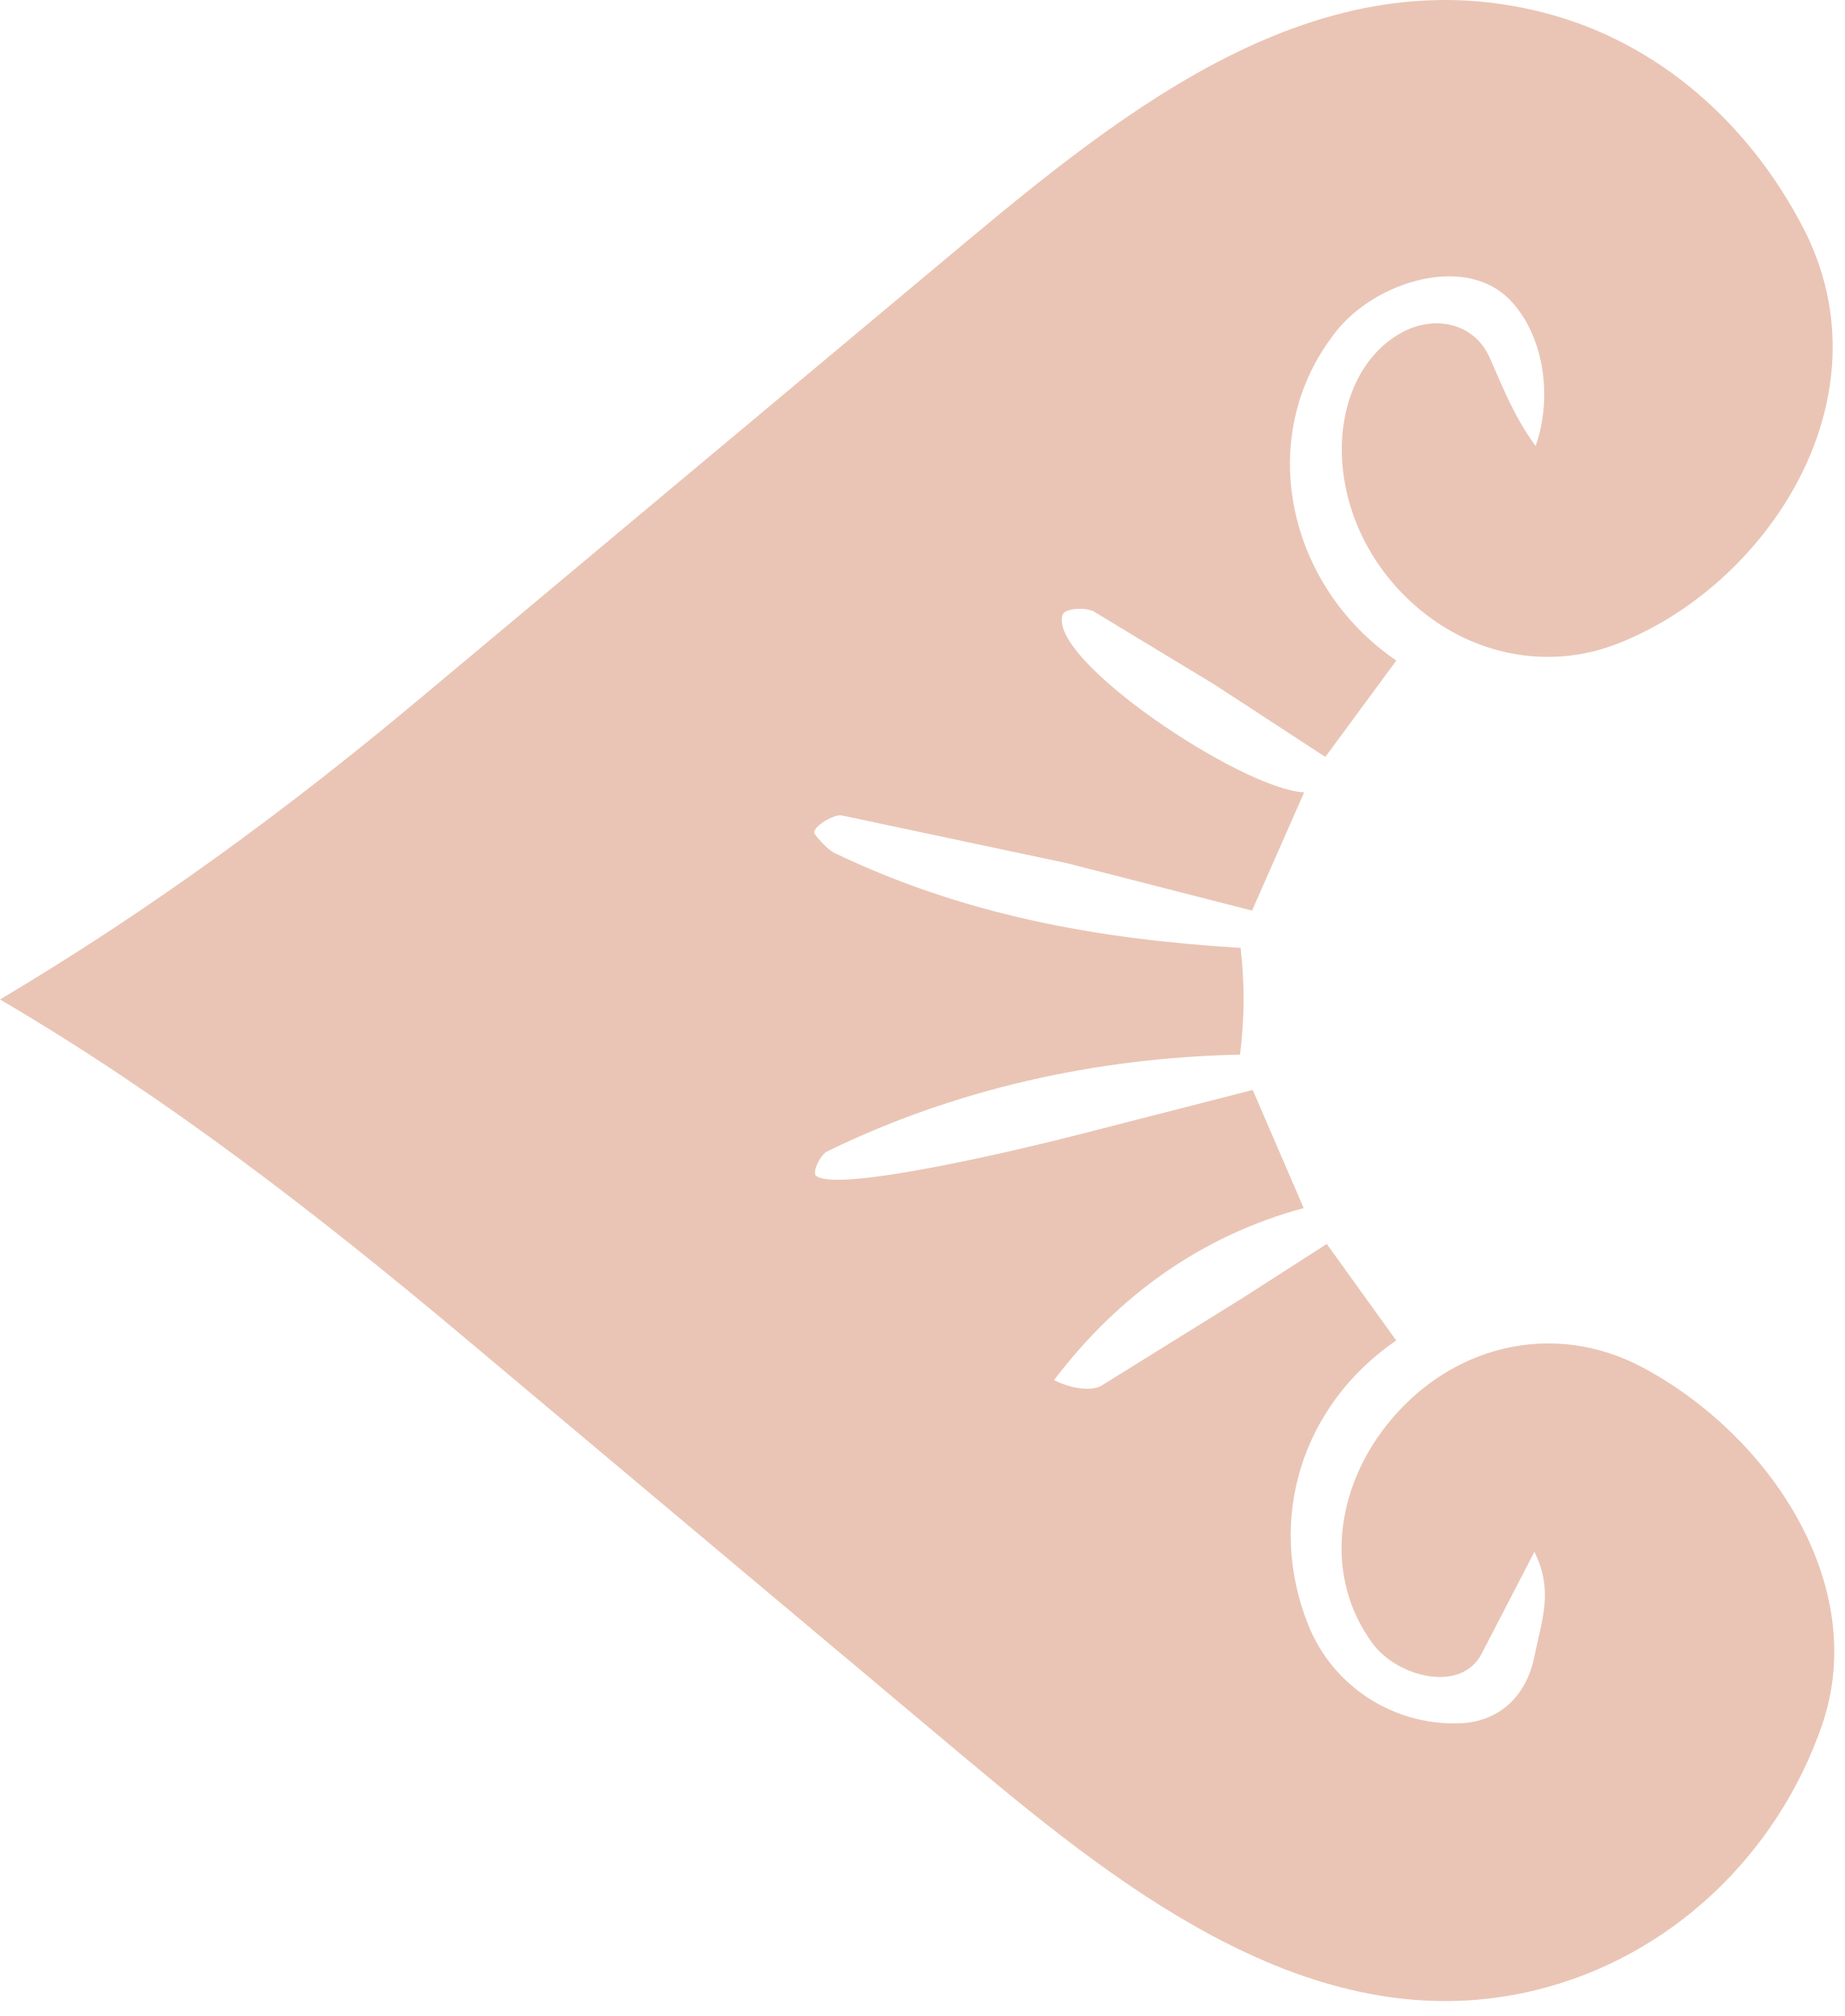
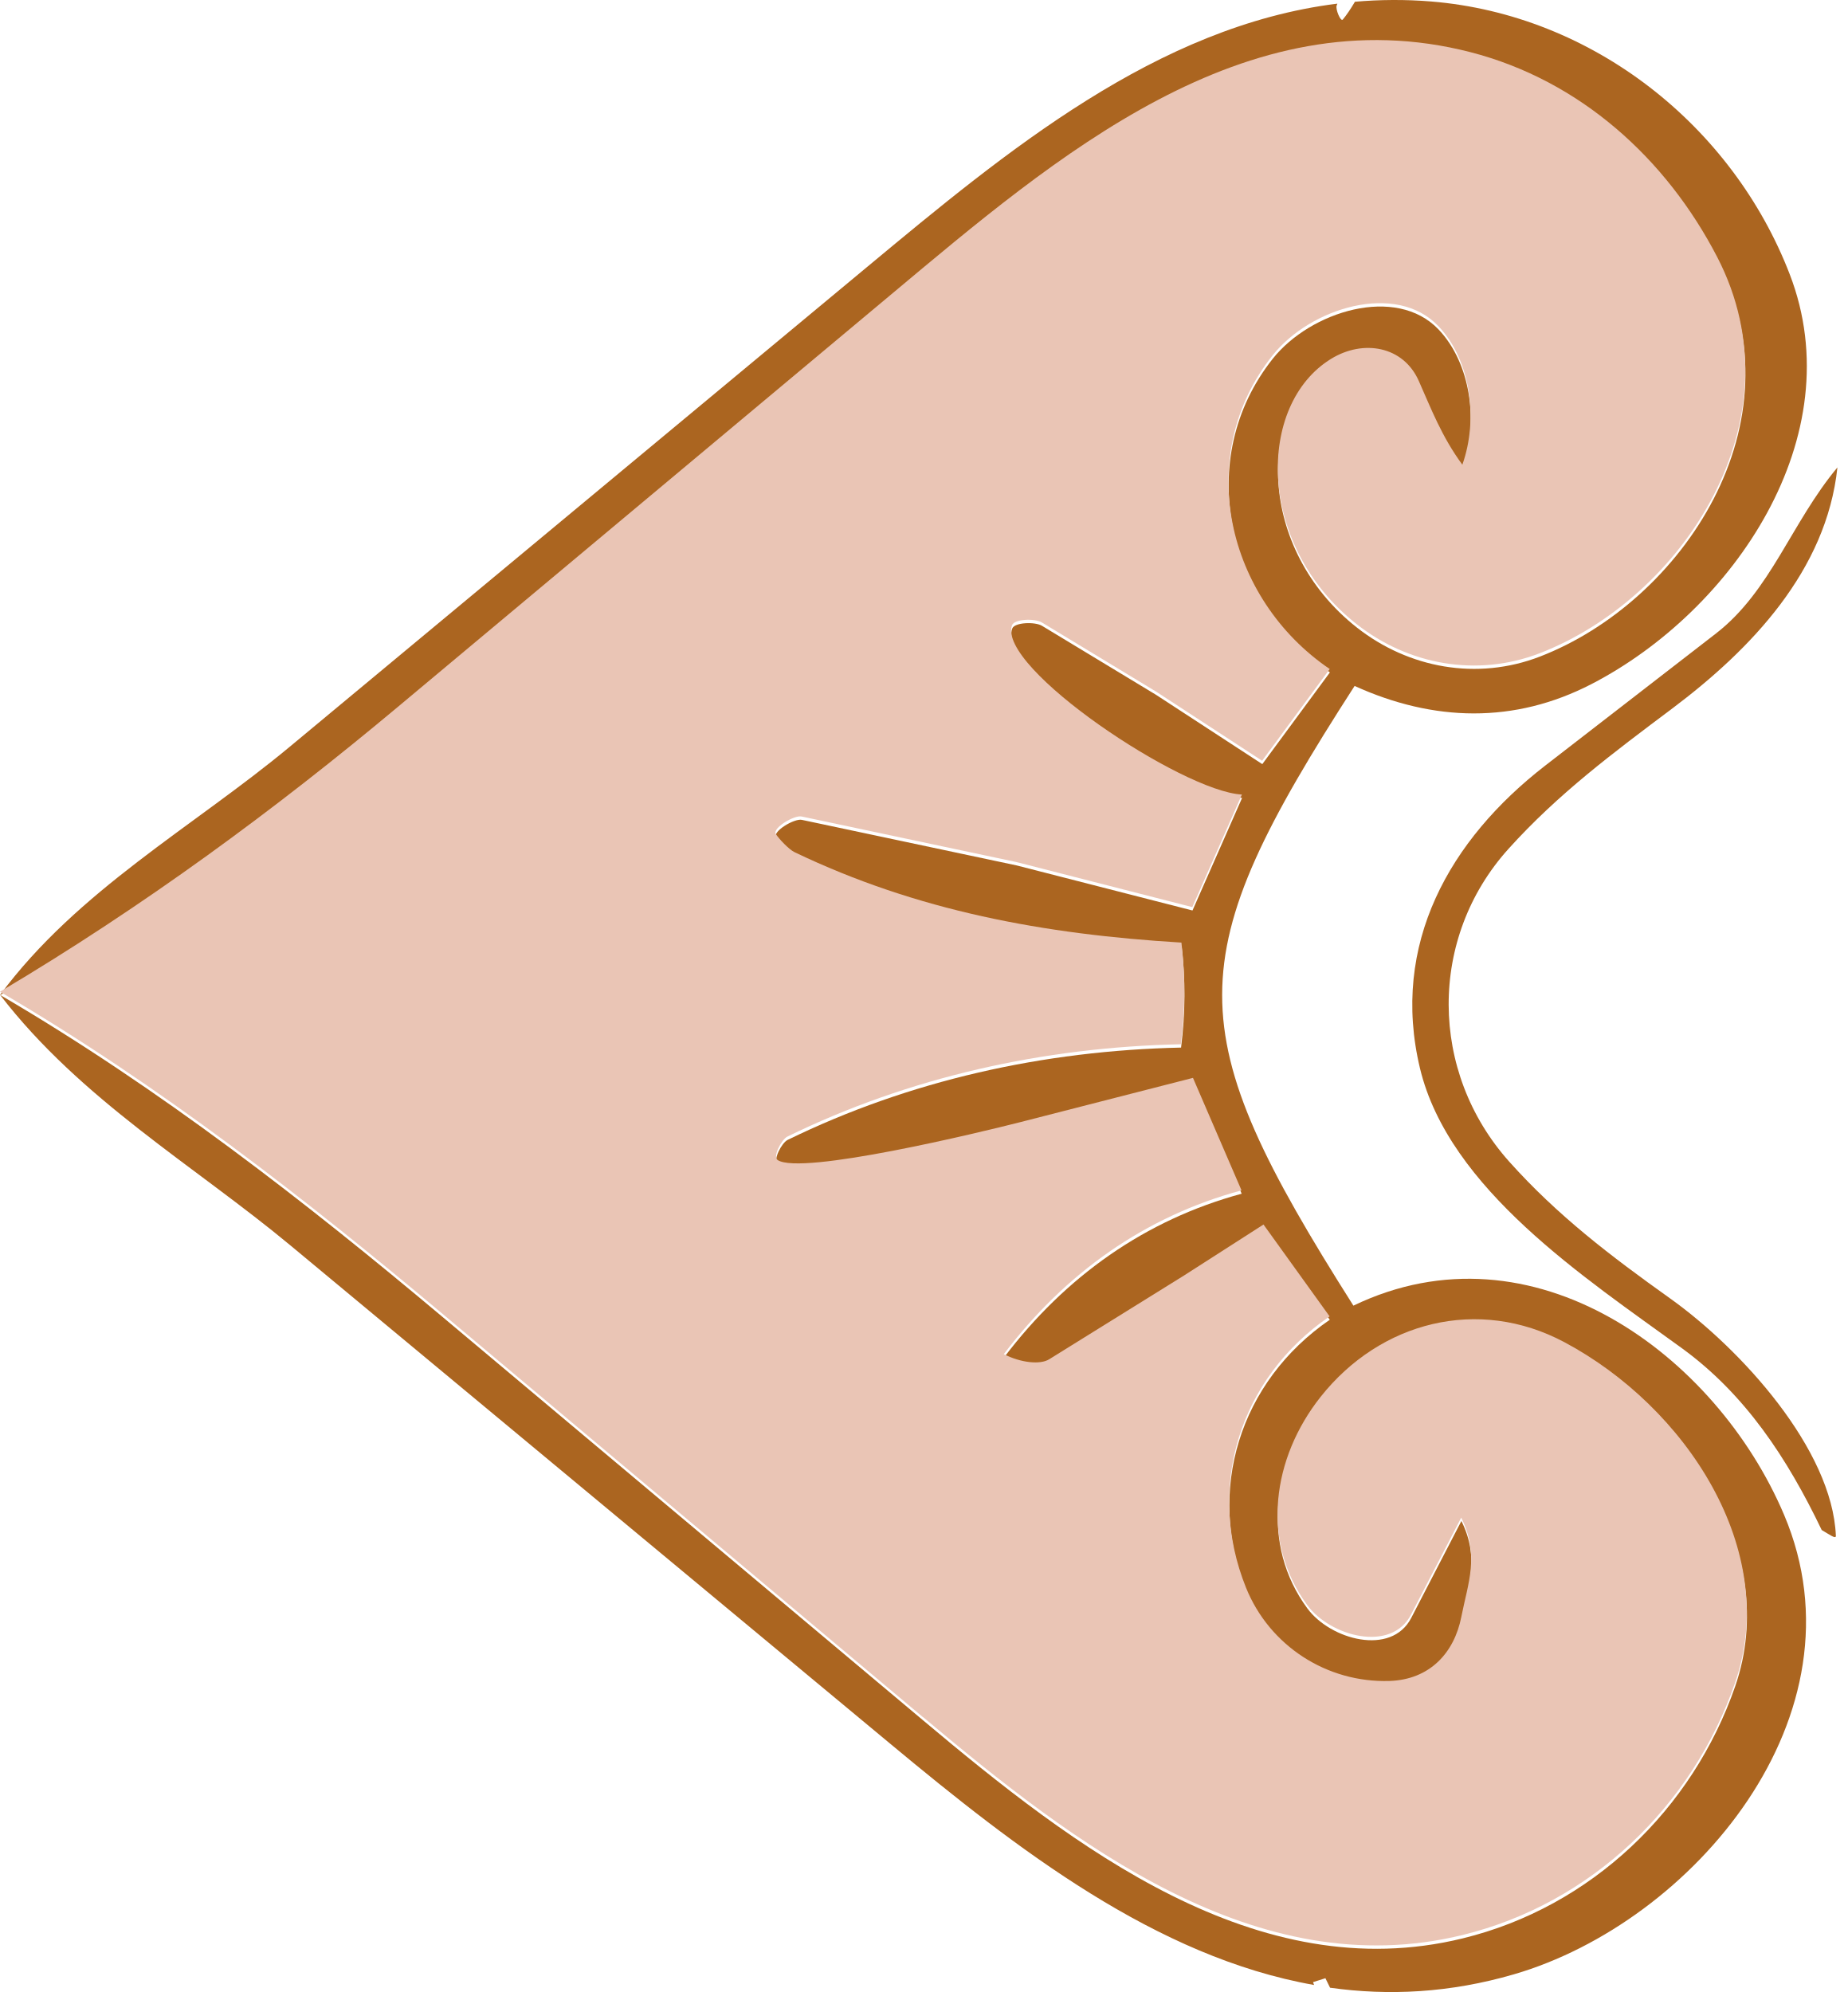
- <svg xmlns="http://www.w3.org/2000/svg" width="97" height="106" viewBox="0 0 97 106" fill="none">
-   <path d="M50.962 92.604C59.258 99.567 69.377 107.425 80.753 104.64C87.858 102.901 93.449 97.512 95.798 90.72C98.34 83.371 93.049 75.458 86.376 71.903C81.624 69.372 76.212 70.763 72.915 74.925C70.245 78.295 69.588 82.901 72.176 86.419C73.449 88.152 76.809 89.066 77.908 86.949L80.68 81.593C81.71 83.664 81.05 85.213 80.687 87.067C80.297 89.059 78.944 90.539 76.723 90.611C73.268 90.723 70.09 88.675 68.796 85.456C66.572 79.919 68.427 73.906 73.413 70.48L69.763 65.407L65.371 68.225L57.932 72.847C57.437 73.156 56.374 73.048 55.424 72.564C58.823 68.08 63.225 64.96 68.549 63.52L65.869 57.309L56.354 59.748C54.13 60.317 44.213 62.714 42.932 61.843C42.655 61.655 43.154 60.705 43.48 60.547C50.19 57.27 57.602 55.612 65.202 55.451C65.443 53.502 65.45 51.756 65.232 49.839C57.641 49.382 50.629 48.09 43.863 44.842C43.559 44.694 43.012 44.115 42.84 43.849C42.626 43.517 43.85 42.787 44.262 42.875L56.12 45.391L65.833 47.879L68.572 41.662C65.291 41.504 55.031 34.653 55.879 32.312C56.005 31.966 57.133 31.924 57.526 32.16L63.826 35.974L69.687 39.798L73.42 34.731C67.707 30.849 65.872 22.935 70.268 17.408C72.347 14.791 77.073 13.325 79.423 15.8C81.205 17.677 81.641 20.919 80.743 23.448C79.608 21.909 79.023 20.367 78.334 18.815C77.476 16.892 75.271 16.517 73.502 17.599C69.364 20.13 69.357 27.899 74.918 32.262C77.763 34.495 81.538 35.202 85.013 33.86C92.868 30.826 99.472 20.975 94.815 11.983C91.993 6.532 87.234 2.228 81.195 0.67C68.743 -2.546 58.275 6.46 49.219 14.035L21.936 36.849C15.207 42.478 7.963 47.82 0 52.551C8.854 57.74 16.884 64 24.422 70.329L50.962 92.61V92.604Z" fill="#EAC5B5" />
+ <svg xmlns="http://www.w3.org/2000/svg" width="102" height="110" viewBox="0 0 102 110" fill="none">
+   <path d="M73.185 109.248C73.268 109.419 73.354 109.593 73.439 109.764C76.677 110.218 80.056 110.053 83.588 109.024C93.445 106.154 103.194 94.719 98.508 83.652C94.762 74.811 84.63 67.332 74.727 72.099C65.057 56.837 65.05 52.99 74.793 37.879C79.149 39.855 83.608 39.983 87.881 37.771C95.699 33.723 102.277 24.113 98.818 15.144C95.653 6.931 87.934 0.812 79.023 0.082C77.588 -0.036 76.185 -0.023 74.812 0.096C74.578 0.49 74.357 0.822 74.142 1.079C74.024 1.22 73.73 0.51 73.802 0.306C73.816 0.27 73.829 0.234 73.842 0.201C63.882 1.437 55.556 8.361 47.919 14.707L15.983 41.249C10.693 45.645 4.277 49.17 0 54.943C0 54.943 0.007 54.946 0.01 54.95C7.973 50.222 15.217 44.876 21.946 39.247L49.229 16.433C58.288 8.858 68.753 -0.144 81.205 3.068C87.244 4.626 92 8.93 94.825 14.381C99.481 23.373 92.874 33.227 85.023 36.258C81.548 37.6 77.773 36.893 74.928 34.66C69.37 30.297 69.374 22.528 73.512 19.997C75.281 18.915 77.486 19.29 78.344 21.213C79.037 22.765 79.621 24.304 80.753 25.846C81.65 23.317 81.215 20.079 79.433 18.198C77.083 15.723 72.36 17.189 70.278 19.806C65.885 25.333 67.72 33.247 73.43 37.13L69.697 42.196L63.836 38.372L57.536 34.559C57.143 34.322 56.014 34.364 55.889 34.71C55.041 37.051 65.301 43.903 68.582 44.06L65.842 50.278L56.13 47.789L44.272 45.273C43.856 45.185 42.635 45.915 42.85 46.247C43.022 46.513 43.569 47.095 43.873 47.24C50.638 50.488 57.651 51.777 65.242 52.237C65.46 54.154 65.453 55.9 65.212 57.849C57.612 58.011 50.2 59.668 43.49 62.946C43.163 63.107 42.665 64.054 42.942 64.241C44.223 65.112 54.14 62.715 56.364 62.147L65.879 59.707L68.558 65.918C63.235 67.361 58.83 70.481 55.434 74.963C56.384 75.446 57.447 75.551 57.942 75.245L65.38 70.623L69.773 67.805L73.423 72.878C68.44 76.304 66.582 82.317 68.806 87.854C70.1 91.076 73.278 93.121 76.733 93.009C78.954 92.937 80.307 91.457 80.697 89.465C81.06 87.614 81.72 86.062 80.69 83.991L77.918 89.347C76.822 91.467 73.459 90.55 72.185 88.817C69.598 85.303 70.255 80.693 72.925 77.323C76.222 73.161 81.634 71.77 86.386 74.302C93.056 77.856 98.35 85.77 95.808 93.118C93.459 99.91 87.868 105.303 80.763 107.039C69.384 109.823 59.265 101.969 50.972 95.002L24.431 72.72C16.894 66.391 8.864 60.128 0.01 54.943C0.01 54.943 0.01 54.943 0.007 54.943C4.449 60.72 10.749 64.379 16.042 68.778L49.193 96.323C56.143 102.1 63.839 108.074 72.555 109.613C72.535 109.56 72.516 109.508 72.499 109.455L73.195 109.235L73.185 109.248Z" fill="#AB6520" />
+   <path d="M50.962 94.816C59.258 101.78 69.377 109.638 80.753 106.853C87.858 105.114 93.449 99.725 95.798 92.932C98.34 85.584 93.049 77.67 86.376 74.116C81.624 71.584 76.212 72.975 72.915 77.137C70.245 80.507 69.588 85.114 72.176 88.632C73.449 90.364 76.809 91.278 77.908 89.161L80.68 83.805C81.71 85.876 81.05 87.425 80.687 89.279C80.297 91.272 78.944 92.751 76.723 92.824C73.268 92.935 70.09 90.887 68.796 87.668C66.572 82.132 68.427 76.118 73.413 72.692L69.763 67.619L65.371 70.437L57.932 75.059C57.437 75.369 56.374 75.26 55.424 74.777C58.823 70.292 63.225 67.172 68.549 65.732L65.869 59.521L56.354 61.961C54.13 62.53 44.213 64.927 42.932 64.055C42.655 63.868 43.154 62.918 43.48 62.76C50.19 59.482 57.602 57.825 65.202 57.664C65.443 55.714 65.45 53.968 65.232 52.051C57.641 51.594 50.629 50.302 43.863 47.054C43.559 46.906 43.012 46.327 42.84 46.061C42.626 45.729 43.85 44.999 44.262 45.088L56.12 47.603L65.833 50.092L68.572 43.875C65.291 43.717 55.031 36.865 55.879 34.524C56.005 34.179 57.133 34.136 57.526 34.373L63.826 38.187L69.687 42.01L73.42 36.944C67.707 33.061 65.872 25.147 70.268 19.62C72.347 17.003 77.073 15.537 79.423 18.013C81.205 19.89 81.641 23.132 80.743 25.66C79.608 24.121 79.023 22.579 78.334 21.027C77.476 19.104 75.271 18.729 73.502 19.811C69.364 22.343 69.357 30.112 74.918 34.475C77.763 36.707 81.538 37.414 85.013 36.073C92.868 33.038 99.472 23.188 94.815 14.195C91.993 8.744 87.234 4.44 81.195 2.882C68.743 -0.333 58.275 8.672 49.219 16.247L21.936 39.061C15.207 44.69 7.963 50.033 0 54.764C8.854 59.952 16.884 66.212 24.422 72.541L50.962 94.823V94.816Z" fill="#EAC5B5" />
+   <path d="M92.333 39.123C96.673 35.862 100.851 31.512 101.452 25.811C98.894 28.885 97.769 32.64 94.746 34.981L85.327 42.27C80.023 46.373 76.766 52.156 78.403 58.992C80 65.656 87.538 70.575 92.858 74.445C96.359 76.989 98.68 80.517 100.584 84.489C101.019 84.742 101.376 85.015 101.366 84.808C101.171 80.034 96.132 74.494 92.208 71.696C88.888 69.329 85.977 67.103 83.337 64.154C78.891 59.186 78.865 51.778 83.291 46.873C86.036 43.828 89.076 41.569 92.333 39.123Z" fill="#AB6520" />
</svg>
